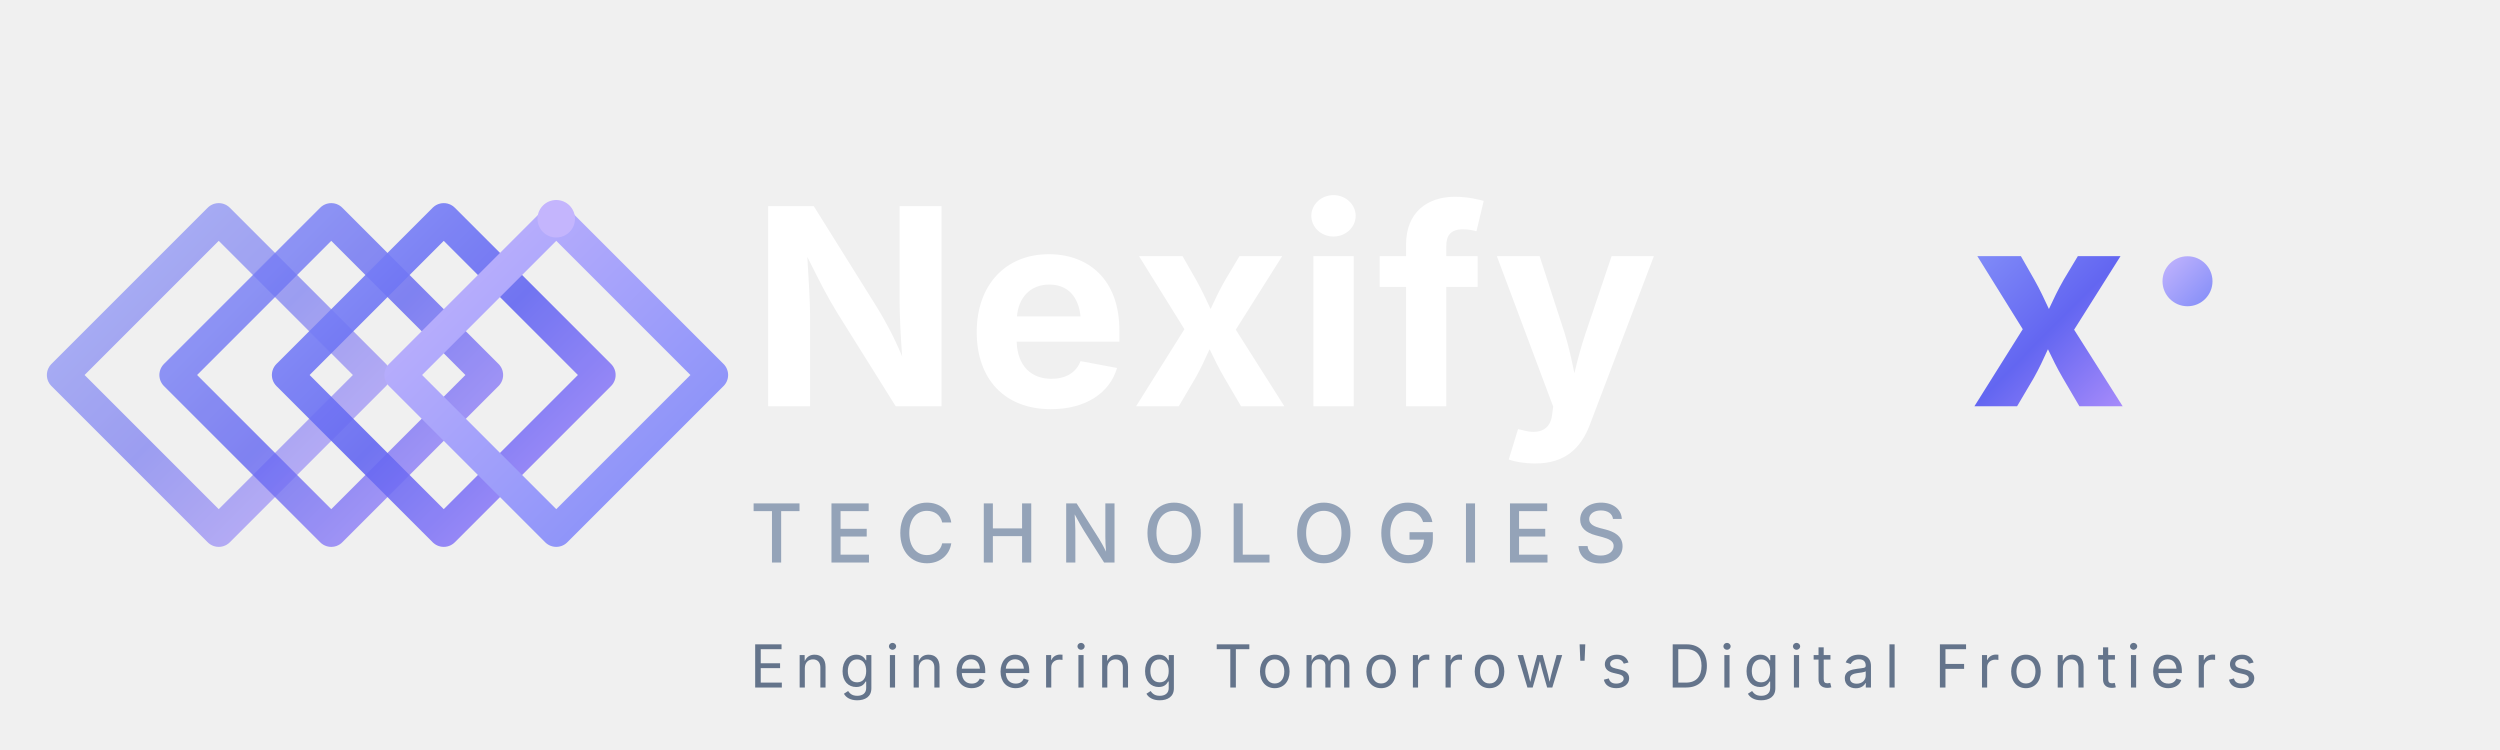
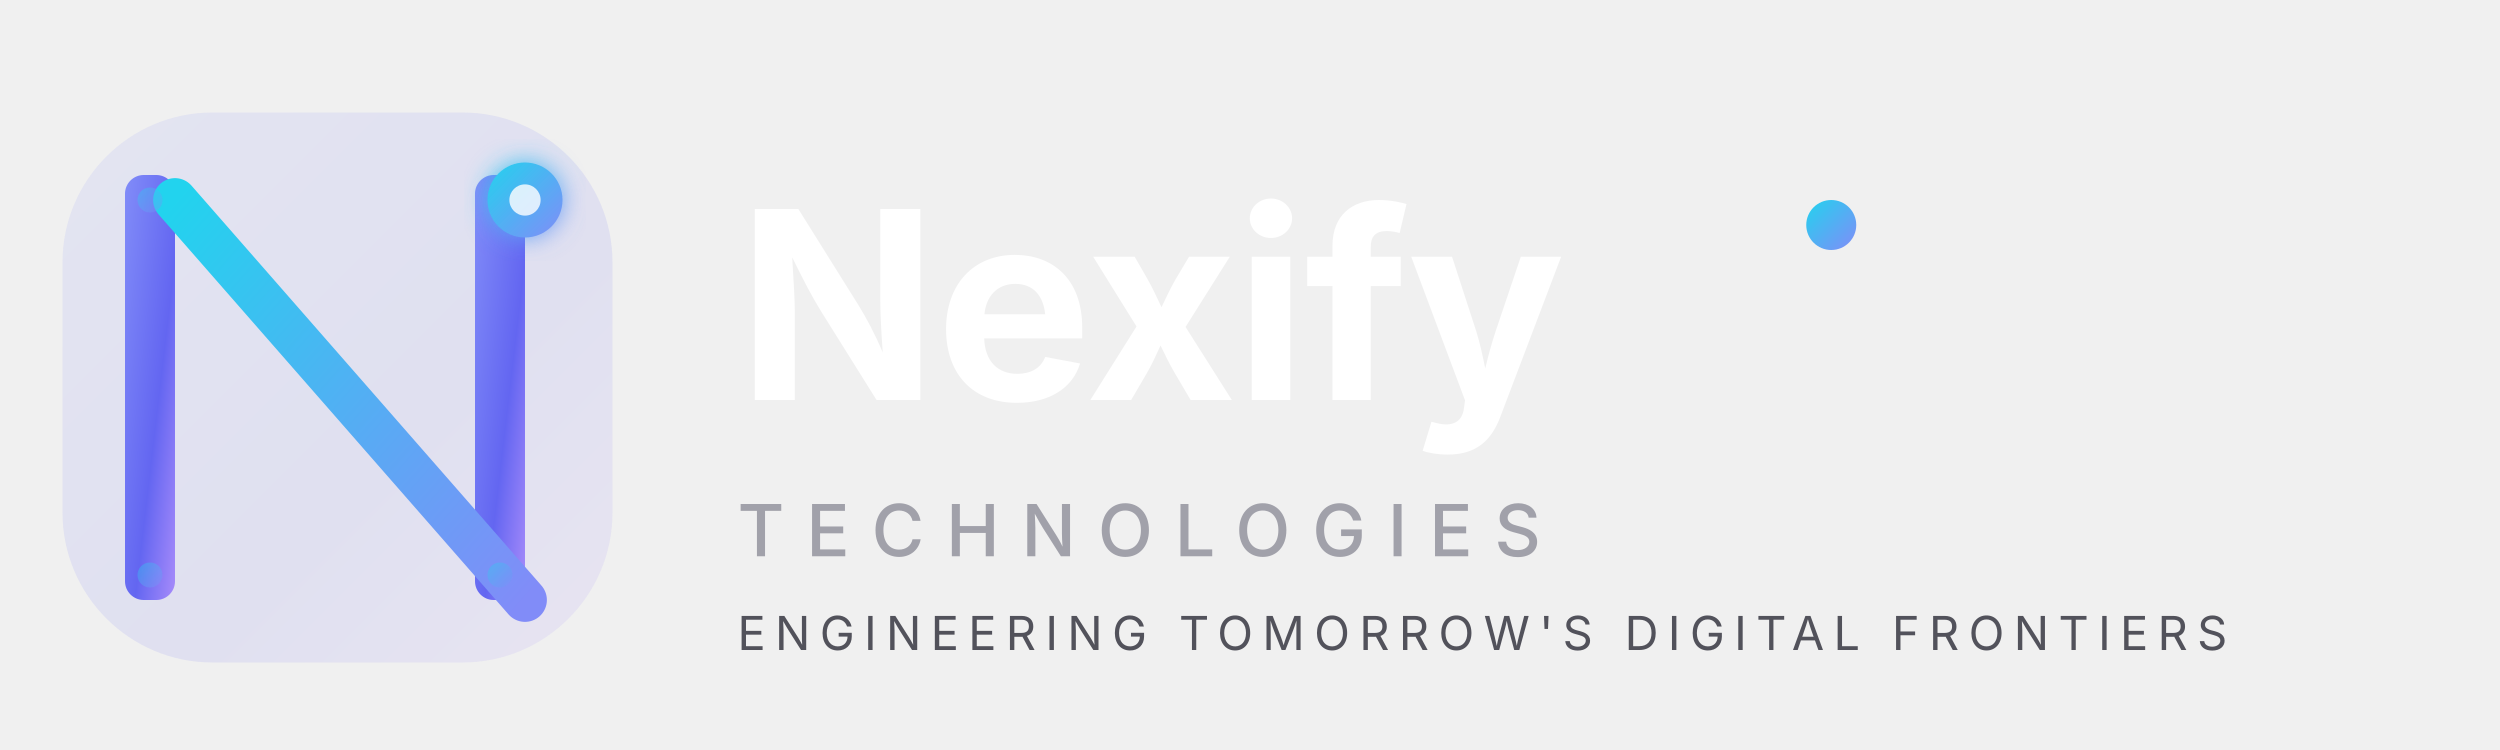
<svg xmlns="http://www.w3.org/2000/svg" viewBox="0 0 400 120" width="400" height="120">
  <defs>
-     <linearGradient id="primaryGrad" x1="0%" y1="0%" x2="100%" y2="100%">
+     <linearGradient id="brandGrad" x1="0%" y1="0%" x2="100%" y2="100%">
      <stop offset="0%" stop-color="#818CF8" />
-       <stop offset="50%" stop-color="#6366F1" />
+       <stop offset="60%" stop-color="#6366F1" />
      <stop offset="100%" stop-color="#A78BFA" />
    </linearGradient>
    <linearGradient id="accentGrad" x1="0%" y1="0%" x2="100%" y2="100%">
-       <stop offset="0%" stop-color="#C4B5FD" />
+       <stop offset="0%" stop-color="#22D3EE" />
      <stop offset="100%" stop-color="#818CF8" />
    </linearGradient>
+     <filter id="glow" x="-30%" y="-30%" width="160%" height="160%">
+       <feGaussianBlur stdDeviation="2" result="blur" />
+       <feMerge>
+         <feMergeNode in="blur" />
+         <feMergeNode in="SourceGraphic" />
+       </feMerge>
+     </filter>
  </defs>
-   <g transform="translate(10, 10)">
-     <polygon points="0,50 25,25 50,50 25,75" fill="none" stroke="url(#primaryGrad)" stroke-width="5" stroke-linejoin="round" opacity="0.6" />
-     <polygon points="18,50 43,25 68,50 43,75" fill="none" stroke="url(#primaryGrad)" stroke-width="5" stroke-linejoin="round" opacity="0.8" />
-     <polygon points="36,50 61,25 86,50 61,75" fill="none" stroke="url(#primaryGrad)" stroke-width="5" stroke-linejoin="round" opacity="0.9" />
-     <polygon points="54,50 79,25 104,50 79,75" fill="none" stroke="url(#accentGrad)" stroke-width="5" stroke-linejoin="round" />
-     <circle cx="79" cy="25" r="3" fill="#C4B5FD" />
+   <g transform="translate(14, 22)">
+     <rect x="-4" y="-4" width="88" height="88" rx="24" fill="url(#brandGrad)" opacity="0.12" />
+     <rect x="6" y="6" width="8" height="68" rx="3" fill="url(#brandGrad)" />
+     <rect x="62" y="6" width="8" height="68" rx="3" fill="url(#brandGrad)" />
+     <path d="M14 10 L70 74" stroke="url(#accentGrad)" stroke-width="7" stroke-linecap="round" />
+     <circle cx="70" cy="10" r="6" fill="url(#accentGrad)" filter="url(#glow)" />
+     <circle cx="70" cy="10" r="2.5" fill="white" opacity="0.8" />
+     <circle cx="10" cy="10" r="2" fill="url(#accentGrad)" opacity="0.4" />
+     <circle cx="10" cy="70" r="2" fill="url(#accentGrad)" opacity="0.4" />
+     <circle cx="66" cy="70" r="2" fill="url(#accentGrad)" opacity="0.4" />
  </g>
-   <g transform="translate(120, 35)">
-     <text x="0" y="30" font-family="'Space Grotesk', 'Inter', 'Segoe UI', sans-serif" font-size="44" font-weight="700" fill="white" letter-spacing="1">Nexify</text>
-     <text x="195" y="30" font-family="'Space Grotesk', 'Inter', 'Segoe UI', sans-serif" font-size="44" font-weight="700" fill="url(#primaryGrad)" letter-spacing="1">x</text>
-     <circle cx="230" cy="10" r="4" fill="url(#accentGrad)" />
-     <text x="0" y="55" font-family="'Inter', 'Segoe UI', sans-serif" font-size="13" font-weight="500" fill="#94A3B8" letter-spacing="3.5" text-transform="uppercase">TECHNOLOGIES</text>
-     <text x="0" y="75" font-family="'Inter', 'Segoe UI', sans-serif" font-size="9.5" font-weight="400" fill="#64748B" letter-spacing="1.5" text-transform="uppercase">Engineering Tomorrow's Digital Frontiers</text>
+   <g transform="translate(118, 24)">
+     <text x="0" y="40" font-family="'Inter','Space Grotesk','Segoe UI',sans-serif" font-size="42" font-weight="700" letter-spacing="-0.3" fill="white">Nexify</text>
+     <circle cx="175" cy="12" r="4" fill="url(#accentGrad)" />
+     <text x="0" y="65" font-family="'Inter','Segoe UI',sans-serif" font-size="11.5" font-weight="500" letter-spacing="3.5" fill="#A1A1AA">TECHNOLOGIES</text>
+     <text x="0" y="80" font-family="'Inter','Segoe UI',sans-serif" font-size="7.5" font-weight="400" letter-spacing="1.5" fill="#52525B">ENGINEERING TOMORROW'S DIGITAL FRONTIERS</text>
  </g>
</svg>
